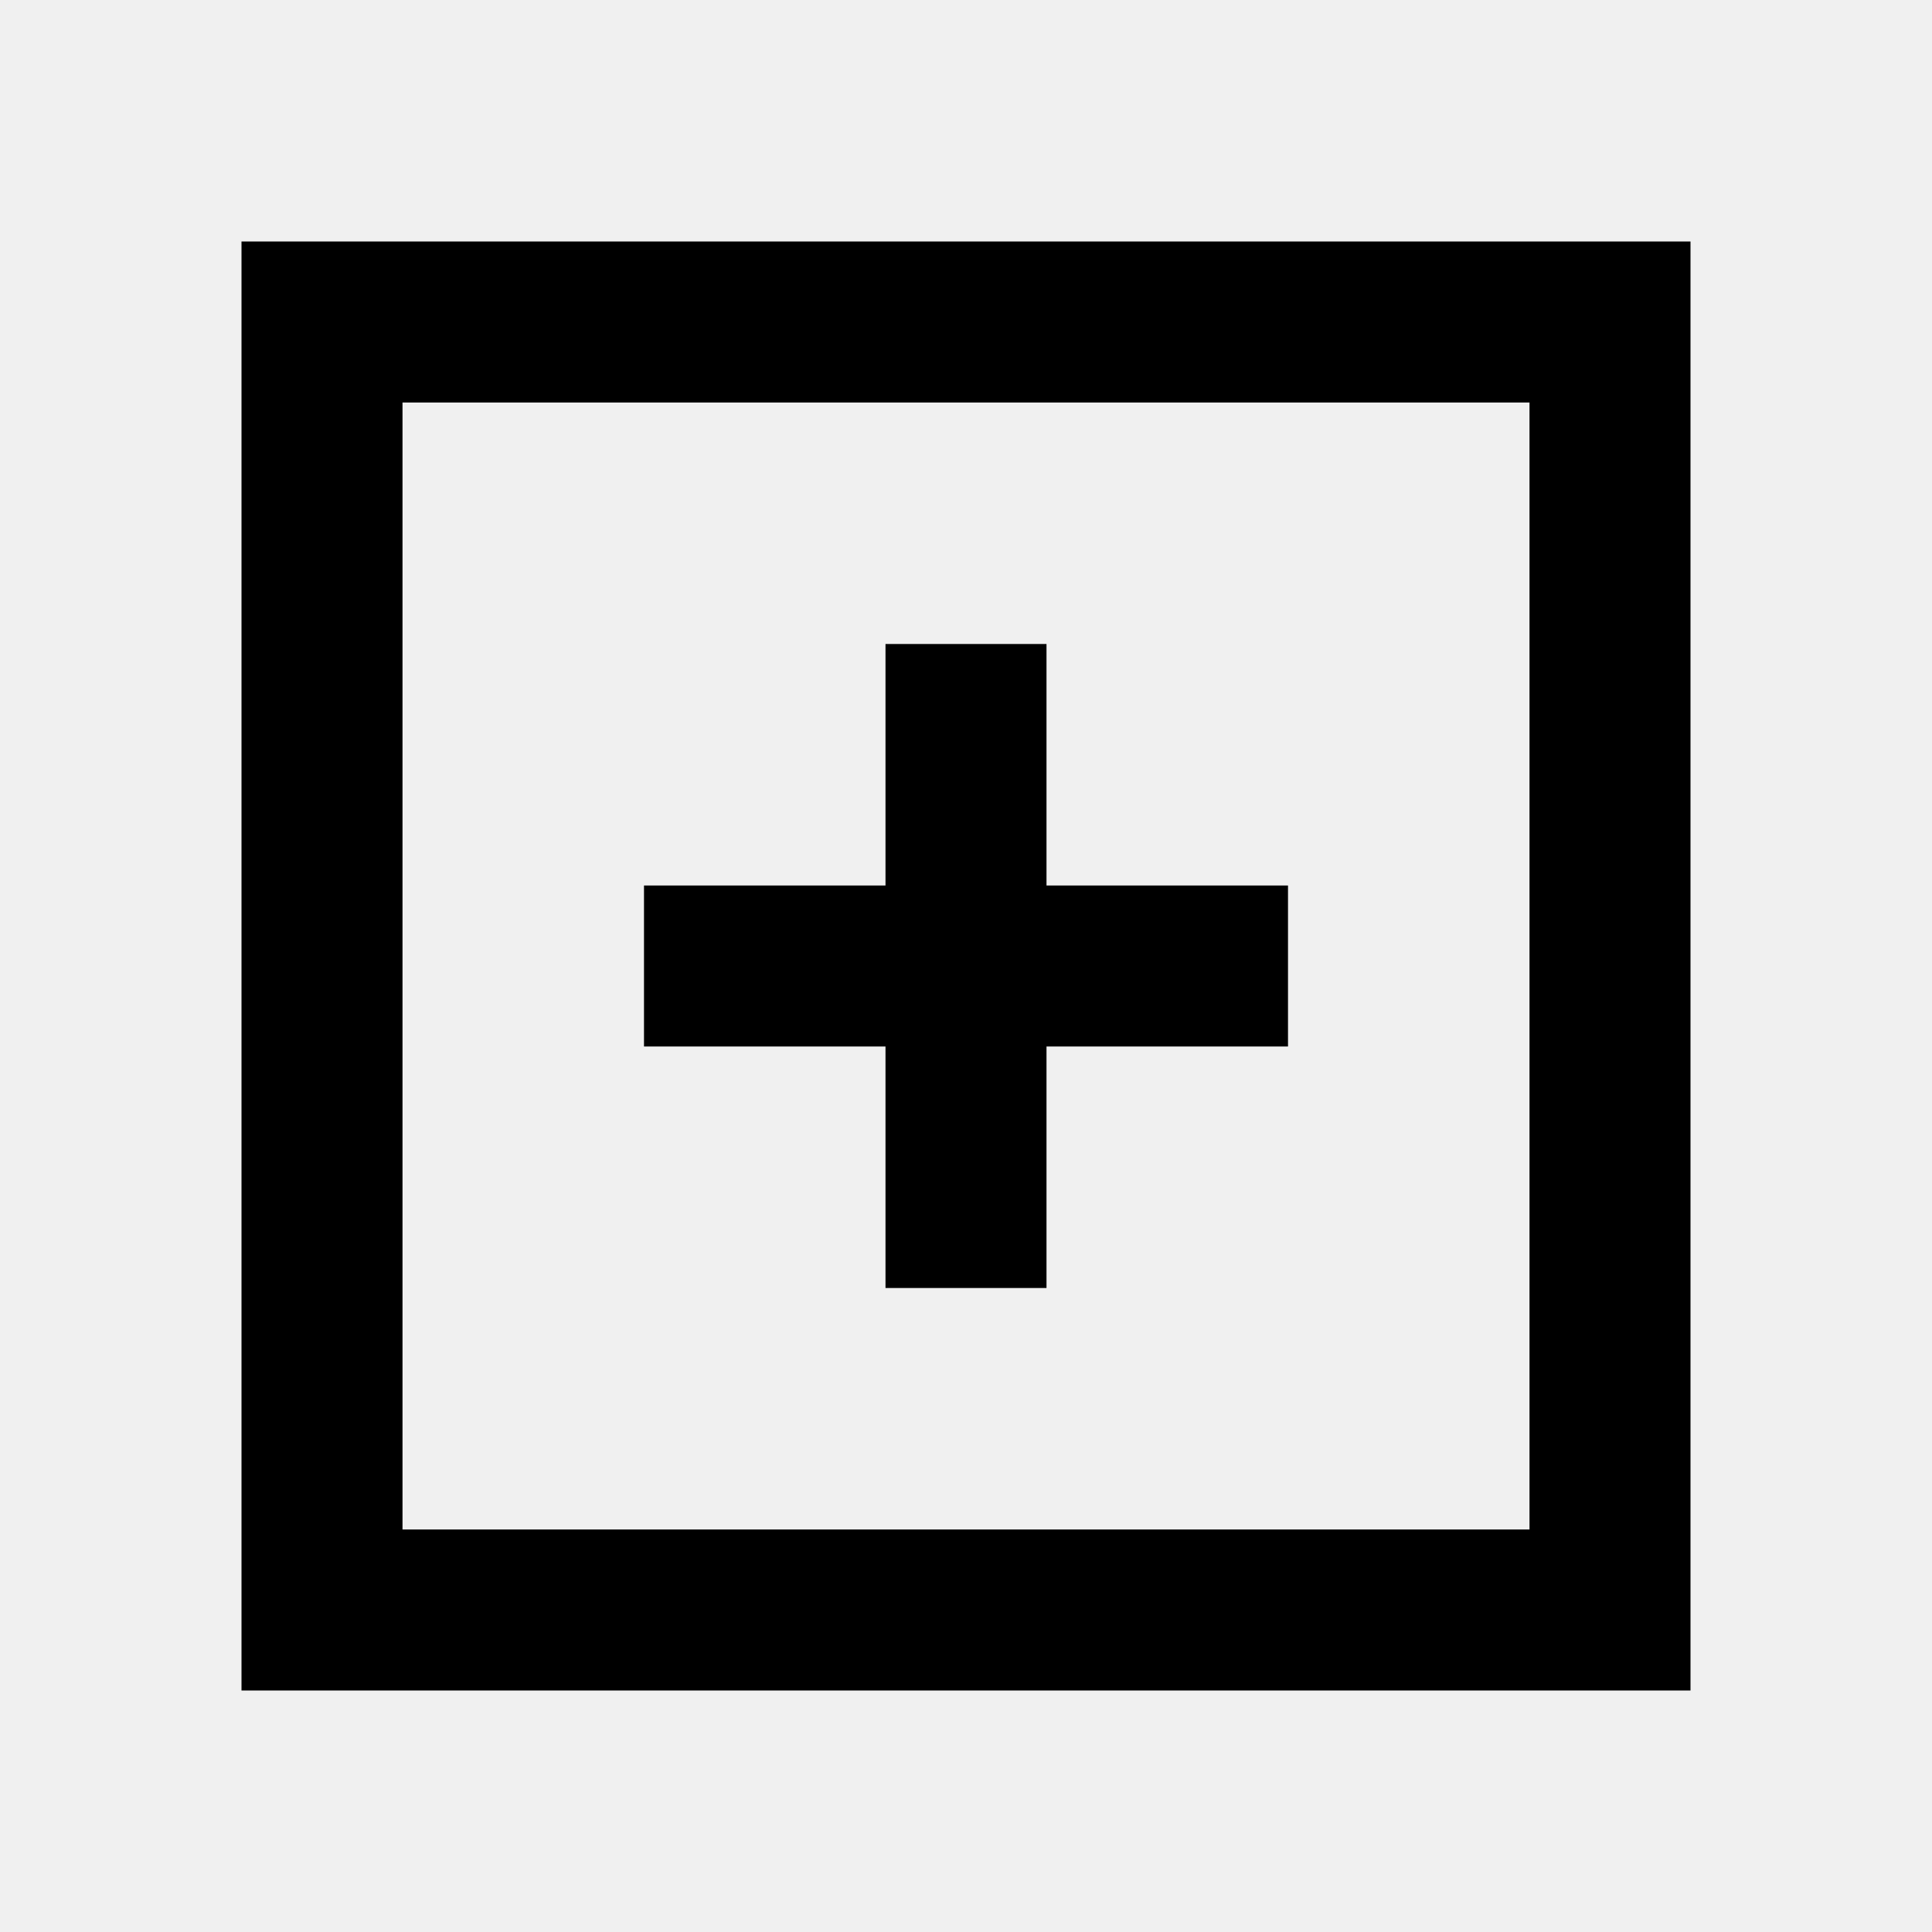
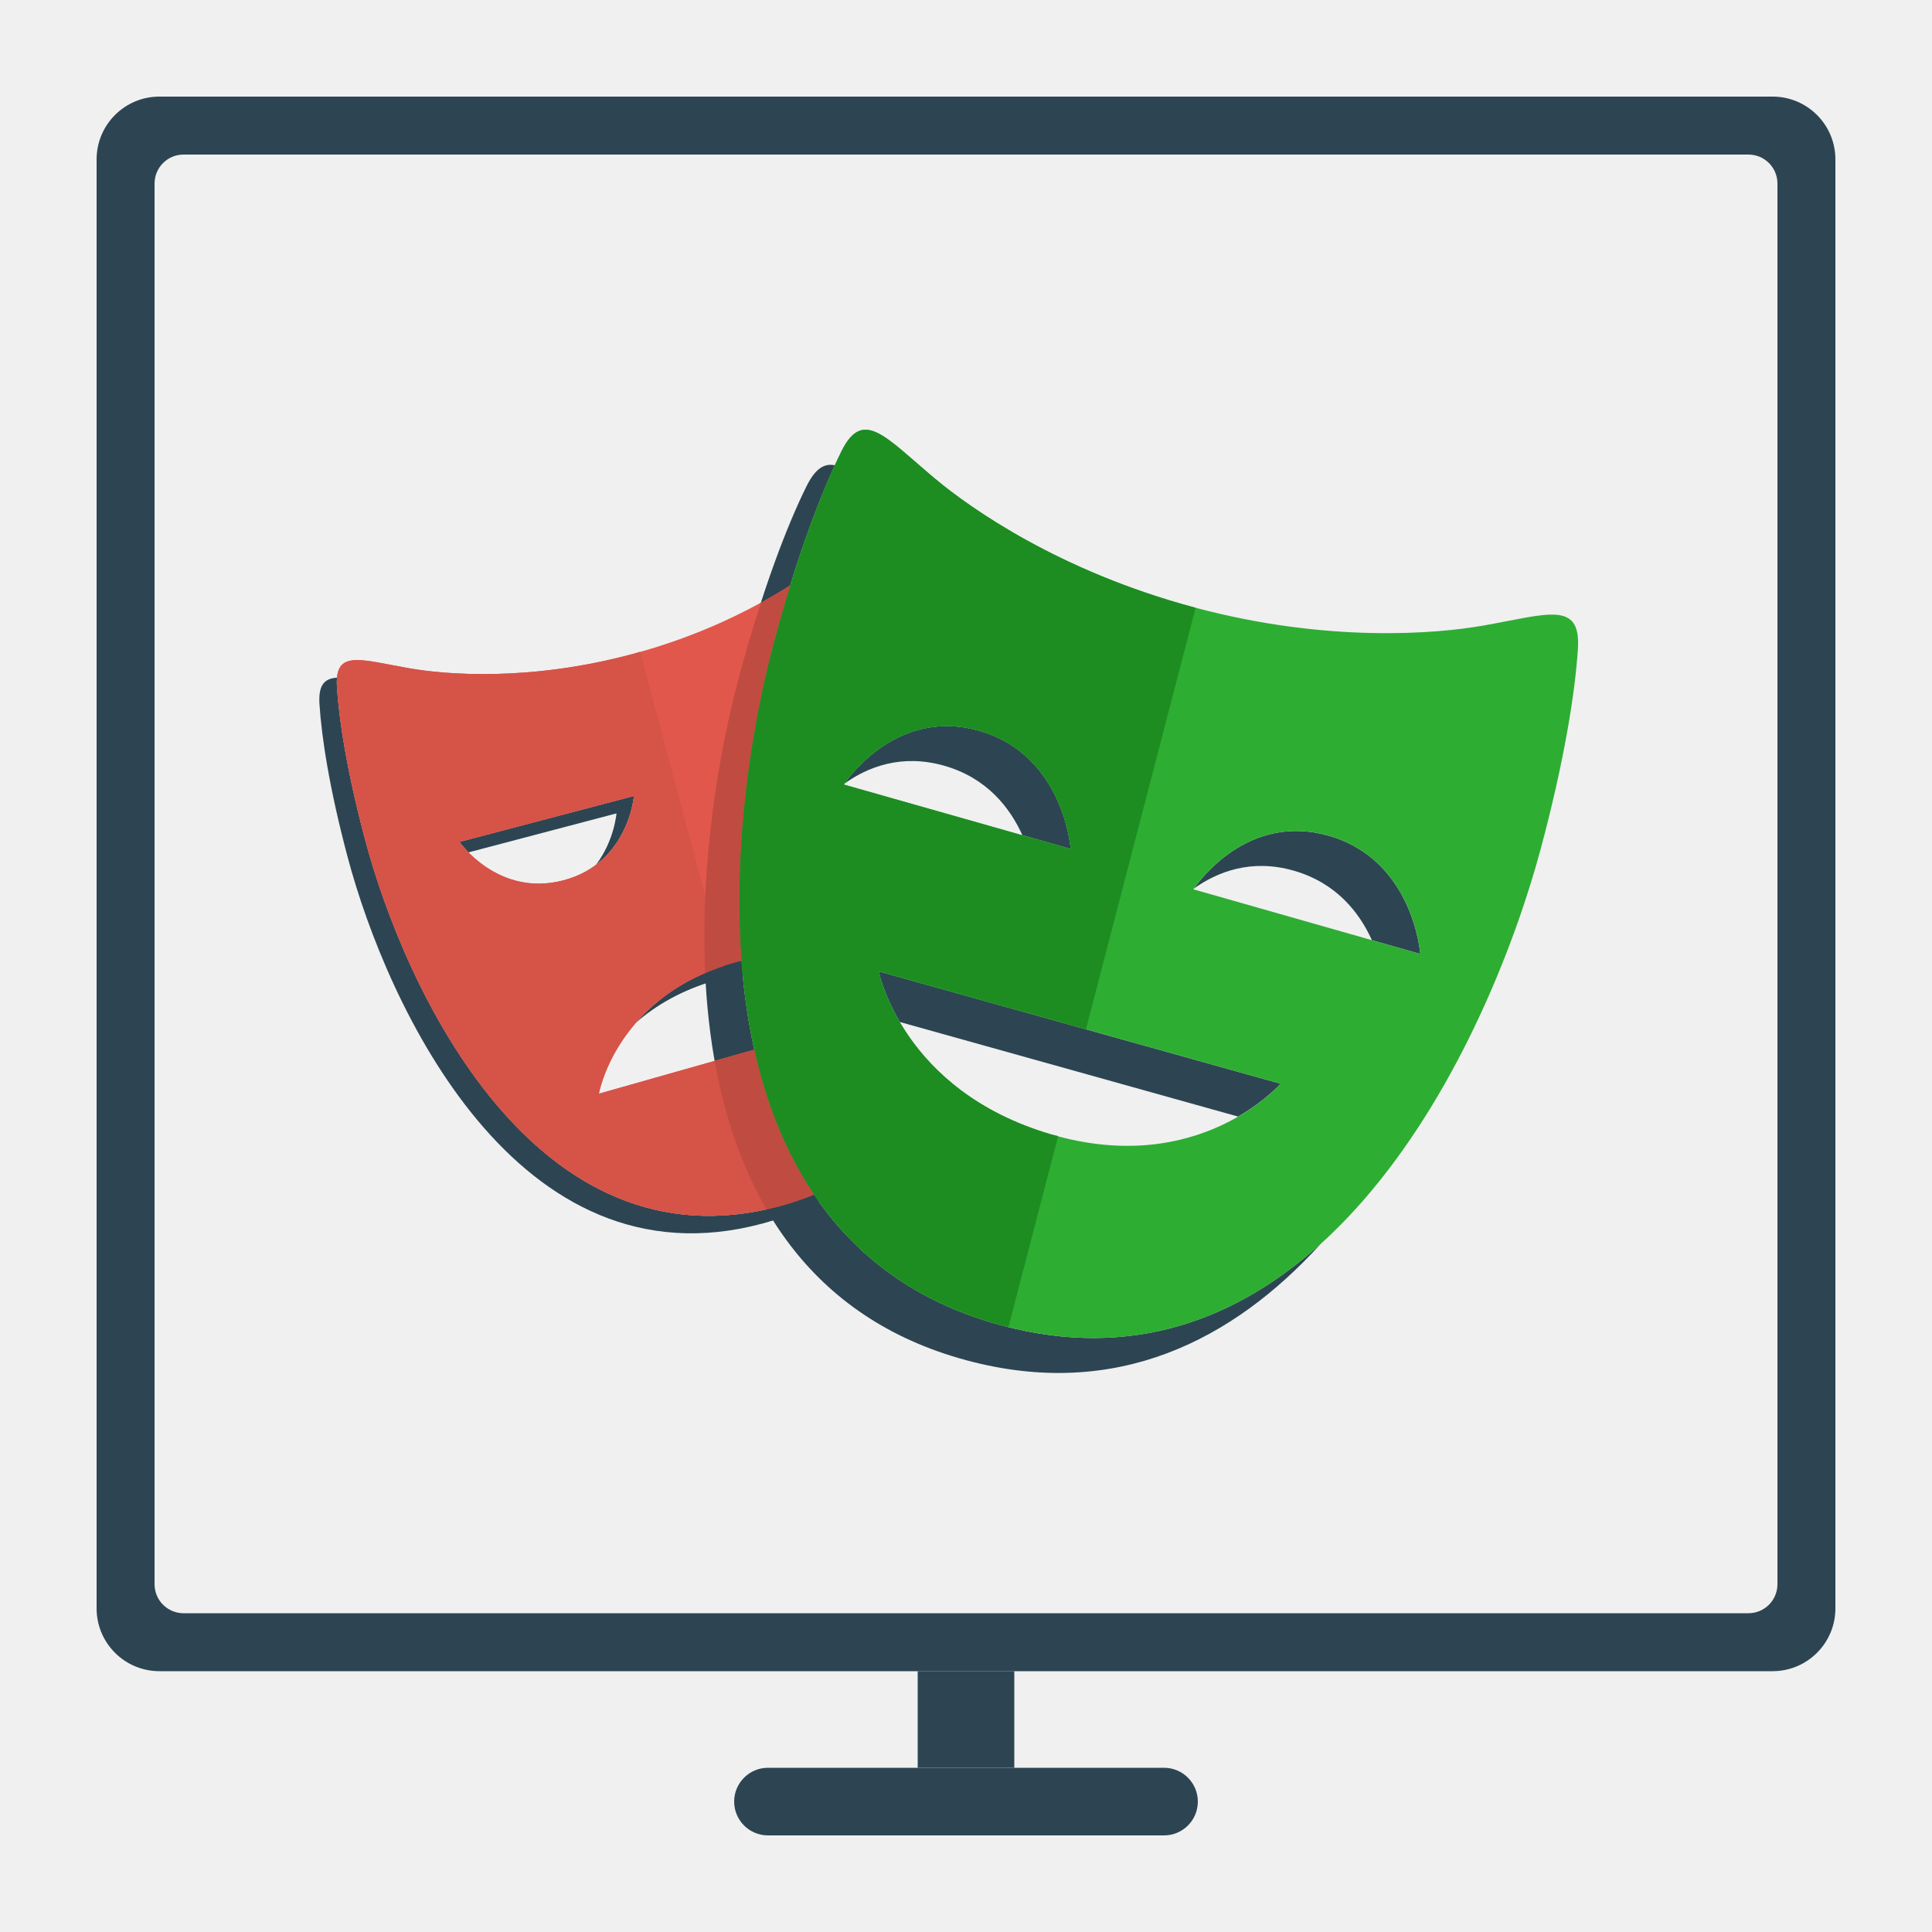
- <svg xmlns="http://www.w3.org/2000/svg" viewBox="0 0 24 24">
-   <path d="M4 4h16v16H4z" fill="none" stroke="currentColor" stroke-width="2" />
-   <path d="M8 12h8M12 8v8" stroke="currentColor" stroke-width="2" />
+ <svg xmlns="http://www.w3.org/2000/svg" width="400" height="400" viewBox="0 0 400 400" fill="none">
+   <defs>
+     <mask id="bezel-mask">
+       <rect width="400" height="400" fill="white" />
+       <rect x="32" y="32" width="336" height="302" rx="6" fill="black" />
+     </mask>
+   </defs>
+   <rect x="20" y="20" width="360" height="326" rx="13" fill="#2D4552" mask="url(#bezel-mask)" />
+   <rect x="190" y="346" width="20" height="20" fill="#2D4552" />
+   <rect x="152" y="366" width="96" height="14" rx="7" fill="#2D4552" />
+   <g transform="translate(49, 32) scale(0.755)">
+     <path d="M136.444 221.556C123.558 225.213 115.104 231.625 109.535 238.032C114.869 233.364 122.014 229.08 131.652 226.348C141.51 223.554 149.92 223.574 156.869 224.915V219.481C150.941 218.939 144.145 219.371 136.444 221.556ZM108.946 175.876L61.09 188.484C61.09 188.484 61.962 189.716 63.577 191.36L104.153 180.668C104.153 180.668 103.578 188.077 98.585 194.705C108.03 187.559 108.946 175.876 108.946 175.876ZM149.005 288.347C81.658 306.486 46.027 228.438 35.24 187.928C30.256 169.229 28.08 155.067 27.5 145.928C27.438 144.979 27.466 144.179 27.534 143.446C24.04 143.657 22.367 145.473 22.708 150.721C23.288 159.855 25.463 174.016 30.447 192.721C41.23 233.225 76.866 311.273 144.213 293.134C158.872 289.185 169.885 281.992 178.152 272.81C170.532 279.692 160.995 285.112 149.005 288.347ZM161.661 128.11V132.903H188.077C187.535 131.206 186.989 129.677 186.447 128.11H161.661Z" fill="#2D4552" />
+     <path d="M193.981 167.584C205.861 170.958 212.144 179.287 215.465 186.658L228.711 190.42C228.711 190.42 226.904 164.623 203.57 157.995C181.741 151.793 168.308 170.124 166.674 172.496C173.024 167.972 182.297 164.268 193.981 167.584ZM299.422 186.777C277.573 180.547 264.145 198.916 262.535 201.255C268.89 196.736 278.158 193.031 289.837 196.362C301.698 199.741 307.976 208.06 311.307 215.436L324.572 219.212C324.572 219.212 322.736 193.41 299.422 186.777ZM286.262 254.795L176.072 223.99C176.072 223.99 177.265 230.038 181.842 237.869L274.617 263.805C282.255 259.386 286.262 254.795 286.262 254.795ZM209.867 321.102C122.618 297.71 133.166 186.543 147.284 133.865C153.097 112.156 159.073 96.02 164.029 85.204C161.072 84.595 158.623 86.153 156.203 91.075C150.941 101.747 144.212 119.124 137.7 143.45C123.586 196.127 113.038 307.29 200.283 330.682C241.406 341.699 273.442 324.955 297.323 298.659C274.655 319.19 245.714 330.701 209.867 321.102Z" fill="#2D4552" />
+     <path d="M161.661 262.296V239.863L99.332 257.537C99.332 257.537 103.938 230.777 136.444 221.556C146.302 218.762 154.713 218.781 161.661 220.123V128.11H192.869C189.471 117.61 186.184 109.526 183.423 103.909C178.856 94.612 174.174 100.775 163.545 109.665C156.059 115.919 137.139 129.261 108.668 136.933C80.197 144.61 57.179 142.574 47.575 140.911C33.96 138.562 26.839 135.572 27.505 145.928C28.085 155.062 30.261 169.224 35.245 187.928C46.027 228.433 81.663 306.481 149.01 288.342C166.602 283.602 179.019 274.233 187.626 262.291H161.661V262.296ZM61.085 188.484L108.946 175.876C108.946 175.876 107.551 194.288 89.609 199.018C71.661 203.743 61.085 188.484 61.085 188.484Z" fill="#E2574C" />
+     <path d="M341.786 129.174C329.345 131.355 299.498 134.072 262.612 124.185C225.716 114.304 201.236 97.022 191.537 88.899C177.788 77.383 171.74 69.38 165.788 81.486C160.526 92.163 153.797 109.54 147.284 133.866C133.171 186.543 122.623 297.706 209.867 321.098C297.093 344.47 343.53 242.92 357.644 190.238C364.157 165.917 367.013 147.5 367.799 135.625C368.695 122.173 359.455 126.078 341.786 129.174ZM166.497 172.756C166.497 172.756 180.246 151.372 203.565 158C226.899 164.628 228.706 190.425 228.706 190.425L166.497 172.756ZM223.42 268.713C182.403 256.698 176.077 223.99 176.077 223.99L286.262 254.796C286.262 254.791 264.021 280.578 223.42 268.713ZM262.377 201.495C262.377 201.495 276.107 180.126 299.422 186.773C322.736 193.411 324.572 219.208 324.572 219.208L262.377 201.495Z" fill="#2EAD33" />
+     <path d="M139.88 246.04L99.332 257.532C99.332 257.532 103.737 232.44 133.607 222.496L110.647 136.33L108.663 136.933C80.192 144.611 57.174 142.574 47.57 140.911C33.955 138.563 26.834 135.572 27.5 145.929C28.08 155.063 30.256 169.224 35.24 187.929C46.023 228.433 81.658 306.481 149.005 288.342L150.989 287.719L139.88 246.04ZM61.085 188.485L108.946 175.876C108.946 175.876 107.551 194.288 89.609 199.018C71.662 203.743 61.085 188.485 61.085 188.485Z" fill="#D65348" />
+     <path d="M225.27 269.163L223.415 268.712C182.398 256.698 176.072 223.99 176.072 223.99L232.89 239.872L262.971 124.281L262.607 124.185C225.711 114.304 201.232 97.022 191.532 88.899C177.783 77.383 171.735 69.38 165.783 81.486C160.526 92.163 153.797 109.54 147.284 133.866C133.171 186.543 122.623 297.706 209.867 321.097L211.655 321.5L225.27 269.163ZM166.497 172.756C166.497 172.756 180.246 151.372 203.565 158C226.899 164.628 228.706 190.425 228.706 190.425L166.497 172.756Z" fill="#1D8D22" />
+     <path d="M141.946 245.451L131.072 248.537C133.641 263.019 138.169 276.917 145.276 289.195C146.513 288.922 147.74 288.687 149 288.342C152.302 287.451 155.364 286.348 158.312 285.145C150.371 273.361 145.118 259.789 141.946 245.451ZM137.7 143.451C132.112 164.307 127.113 194.326 128.489 224.436C130.952 223.367 133.554 222.371 136.444 221.551L138.457 221.101C136.003 188.939 141.308 156.165 147.284 133.866C148.799 128.225 150.318 122.978 151.832 118.085C149.393 119.637 146.767 121.228 143.776 122.867C141.759 129.093 139.722 135.898 137.7 143.451Z" fill="#C04B41" />
+   </g>
</svg>
